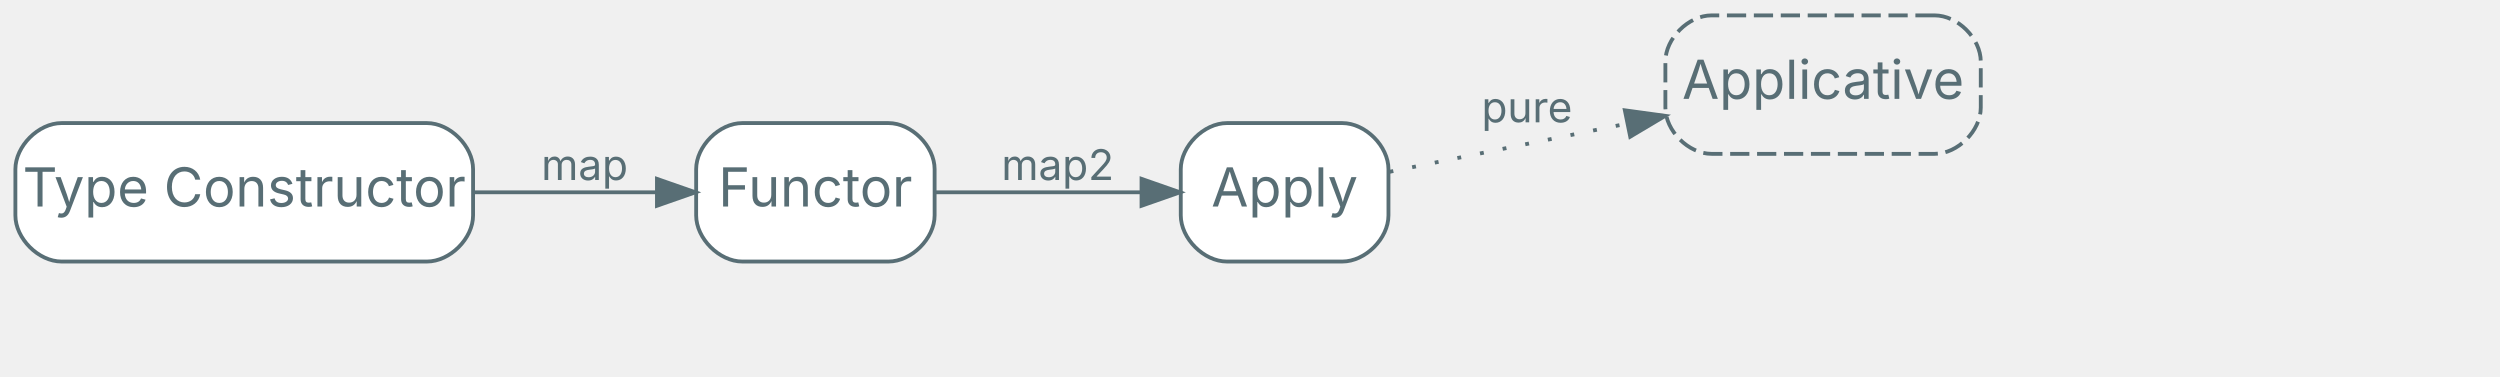
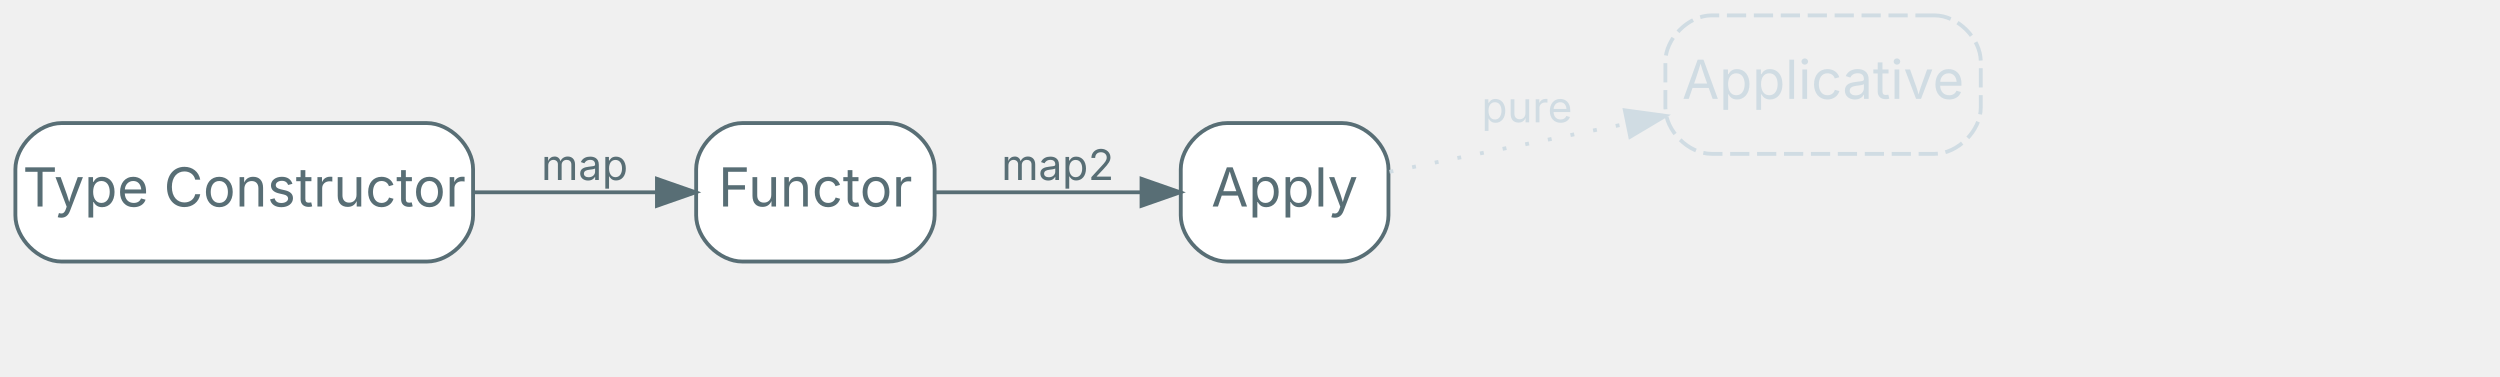
<svg xmlns="http://www.w3.org/2000/svg" width="650pt" height="98pt" viewBox="0.00 0.00 650.00 98.00">
  <g id="graph0" class="graph" transform="scale(1 1) rotate(0) translate(4 94)">
    <g id="node1" class="node">
      <path fill="#ffffff" stroke="#586e75" d="M107,-62C107,-62 12,-62 12,-62 6,-62 0,-56 0,-50 0,-50 0,-38 0,-38 0,-32 6,-26 12,-26 12,-26 107,-26 107,-26 113,-26 119,-32 119,-38 119,-38 119,-50 119,-50 119,-56 113,-62 107,-62" />
      <text text-anchor="middle" x="59.5" y="-40.3" font-family="Inter,Arial" font-size="14.00" fill="#586e75">Type Constructor</text>
    </g>
    <g id="node2" class="node">
      <path fill="#ffffff" stroke="#586e75" d="M227,-62C227,-62 189,-62 189,-62 183,-62 177,-56 177,-50 177,-50 177,-38 177,-38 177,-32 183,-26 189,-26 189,-26 227,-26 227,-26 233,-26 239,-32 239,-38 239,-38 239,-50 239,-50 239,-56 233,-62 227,-62" />
      <text text-anchor="middle" x="208" y="-40.3" font-family="Inter,Arial" font-size="14.00" fill="#586e75">Functor</text>
    </g>
    <g id="edge1" class="edge">
      <path fill="none" stroke="#586e75" d="M119.24,-44C135.13,-44 151.96,-44 166.59,-44" />
      <polygon fill="#586e75" stroke="#586e75" points="166.81,-47.5 176.81,-44 166.81,-40.5 166.81,-47.5" />
      <text text-anchor="middle" x="148" y="-47.2" font-family="Inter,Arial" font-size="11.00" fill="#586e75">map</text>
    </g>
    <g id="node3" class="node">
      <path fill="#ffffff" stroke="#586e75" d="M345,-62C345,-62 315,-62 315,-62 309,-62 303,-56 303,-50 303,-50 303,-38 303,-38 303,-32 309,-26 315,-26 315,-26 345,-26 345,-26 351,-26 357,-32 357,-38 357,-38 357,-50 357,-50 357,-56 351,-62 345,-62" />
      <text text-anchor="middle" x="330" y="-40.3" font-family="Inter,Arial" font-size="14.00" fill="#586e75">Apply</text>
    </g>
    <g id="edge2" class="edge">
      <path fill="none" stroke="#586e75" d="M239.28,-44C255.5,-44 275.58,-44 292.64,-44" />
      <polygon fill="#586e75" stroke="#586e75" points="292.8,-47.5 302.8,-44 292.8,-40.5 292.8,-47.5" />
      <text text-anchor="middle" x="271" y="-47.2" font-family="Inter,Arial" font-size="11.00" fill="#586e75">map2</text>
    </g>
-     <g id="node4" class="node impossible">
-       <path fill="none" stroke="#586e75" stroke-dasharray="5,2" d="M499,-90C499,-90 441,-90 441,-90 435,-90 429,-84 429,-78 429,-78 429,-66 429,-66 429,-60 435,-54 441,-54 441,-54 499,-54 499,-54 505,-54 511,-60 511,-66 511,-66 511,-78 511,-78 511,-84 505,-90 499,-90" />
-       <text text-anchor="middle" x="470" y="-68.3" font-family="Inter,Arial" font-size="14.00" fill="#586e75">Applicative</text>
+     <g id="node4" class="node impossible,disabled">
+       <path fill="none" stroke="#d0dce3" stroke-dasharray="5,2" d="M499,-90C499,-90 441,-90 441,-90 435,-90 429,-84 429,-78 429,-78 429,-66 429,-66 429,-60 435,-54 441,-54 441,-54 499,-54 499,-54 505,-54 511,-60 511,-66 511,-66 511,-78 511,-78 511,-84 505,-90 499,-90" />
+       <text text-anchor="middle" x="470" y="-68.3" font-family="Inter,Arial" font-size="14.00" fill="#d0dce3">Applicative</text>
    </g>
-     <g id="edge3" class="edge impossible">
-       <path fill="none" stroke="#586e75" stroke-dasharray="1,5" d="M357.28,-49.33C374.69,-52.86 398.07,-57.61 418.95,-61.84" />
-       <polygon fill="#586e75" stroke="#586e75" points="418.46,-65.32 428.96,-63.88 419.86,-58.46 418.46,-65.32" />
-       <text text-anchor="middle" x="393" y="-62.2" font-family="Inter,Arial" font-size="11.00" fill="#586e75">pure</text>
+     <g id="edge3" class="edge impossible,disabled">
+       <path fill="none" stroke="#d0dce3" stroke-dasharray="1,5" d="M357.28,-49.33C374.69,-52.86 398.07,-57.61 418.95,-61.84" />
+       <polygon fill="#d0dce3" stroke="#d0dce3" points="418.46,-65.32 428.96,-63.88 419.86,-58.46 418.46,-65.32" />
+       <text text-anchor="middle" x="393" y="-62.2" font-family="Inter,Arial" font-size="11.00" fill="#d0dce3">pure</text>
    </g>
  </g>
</svg>
